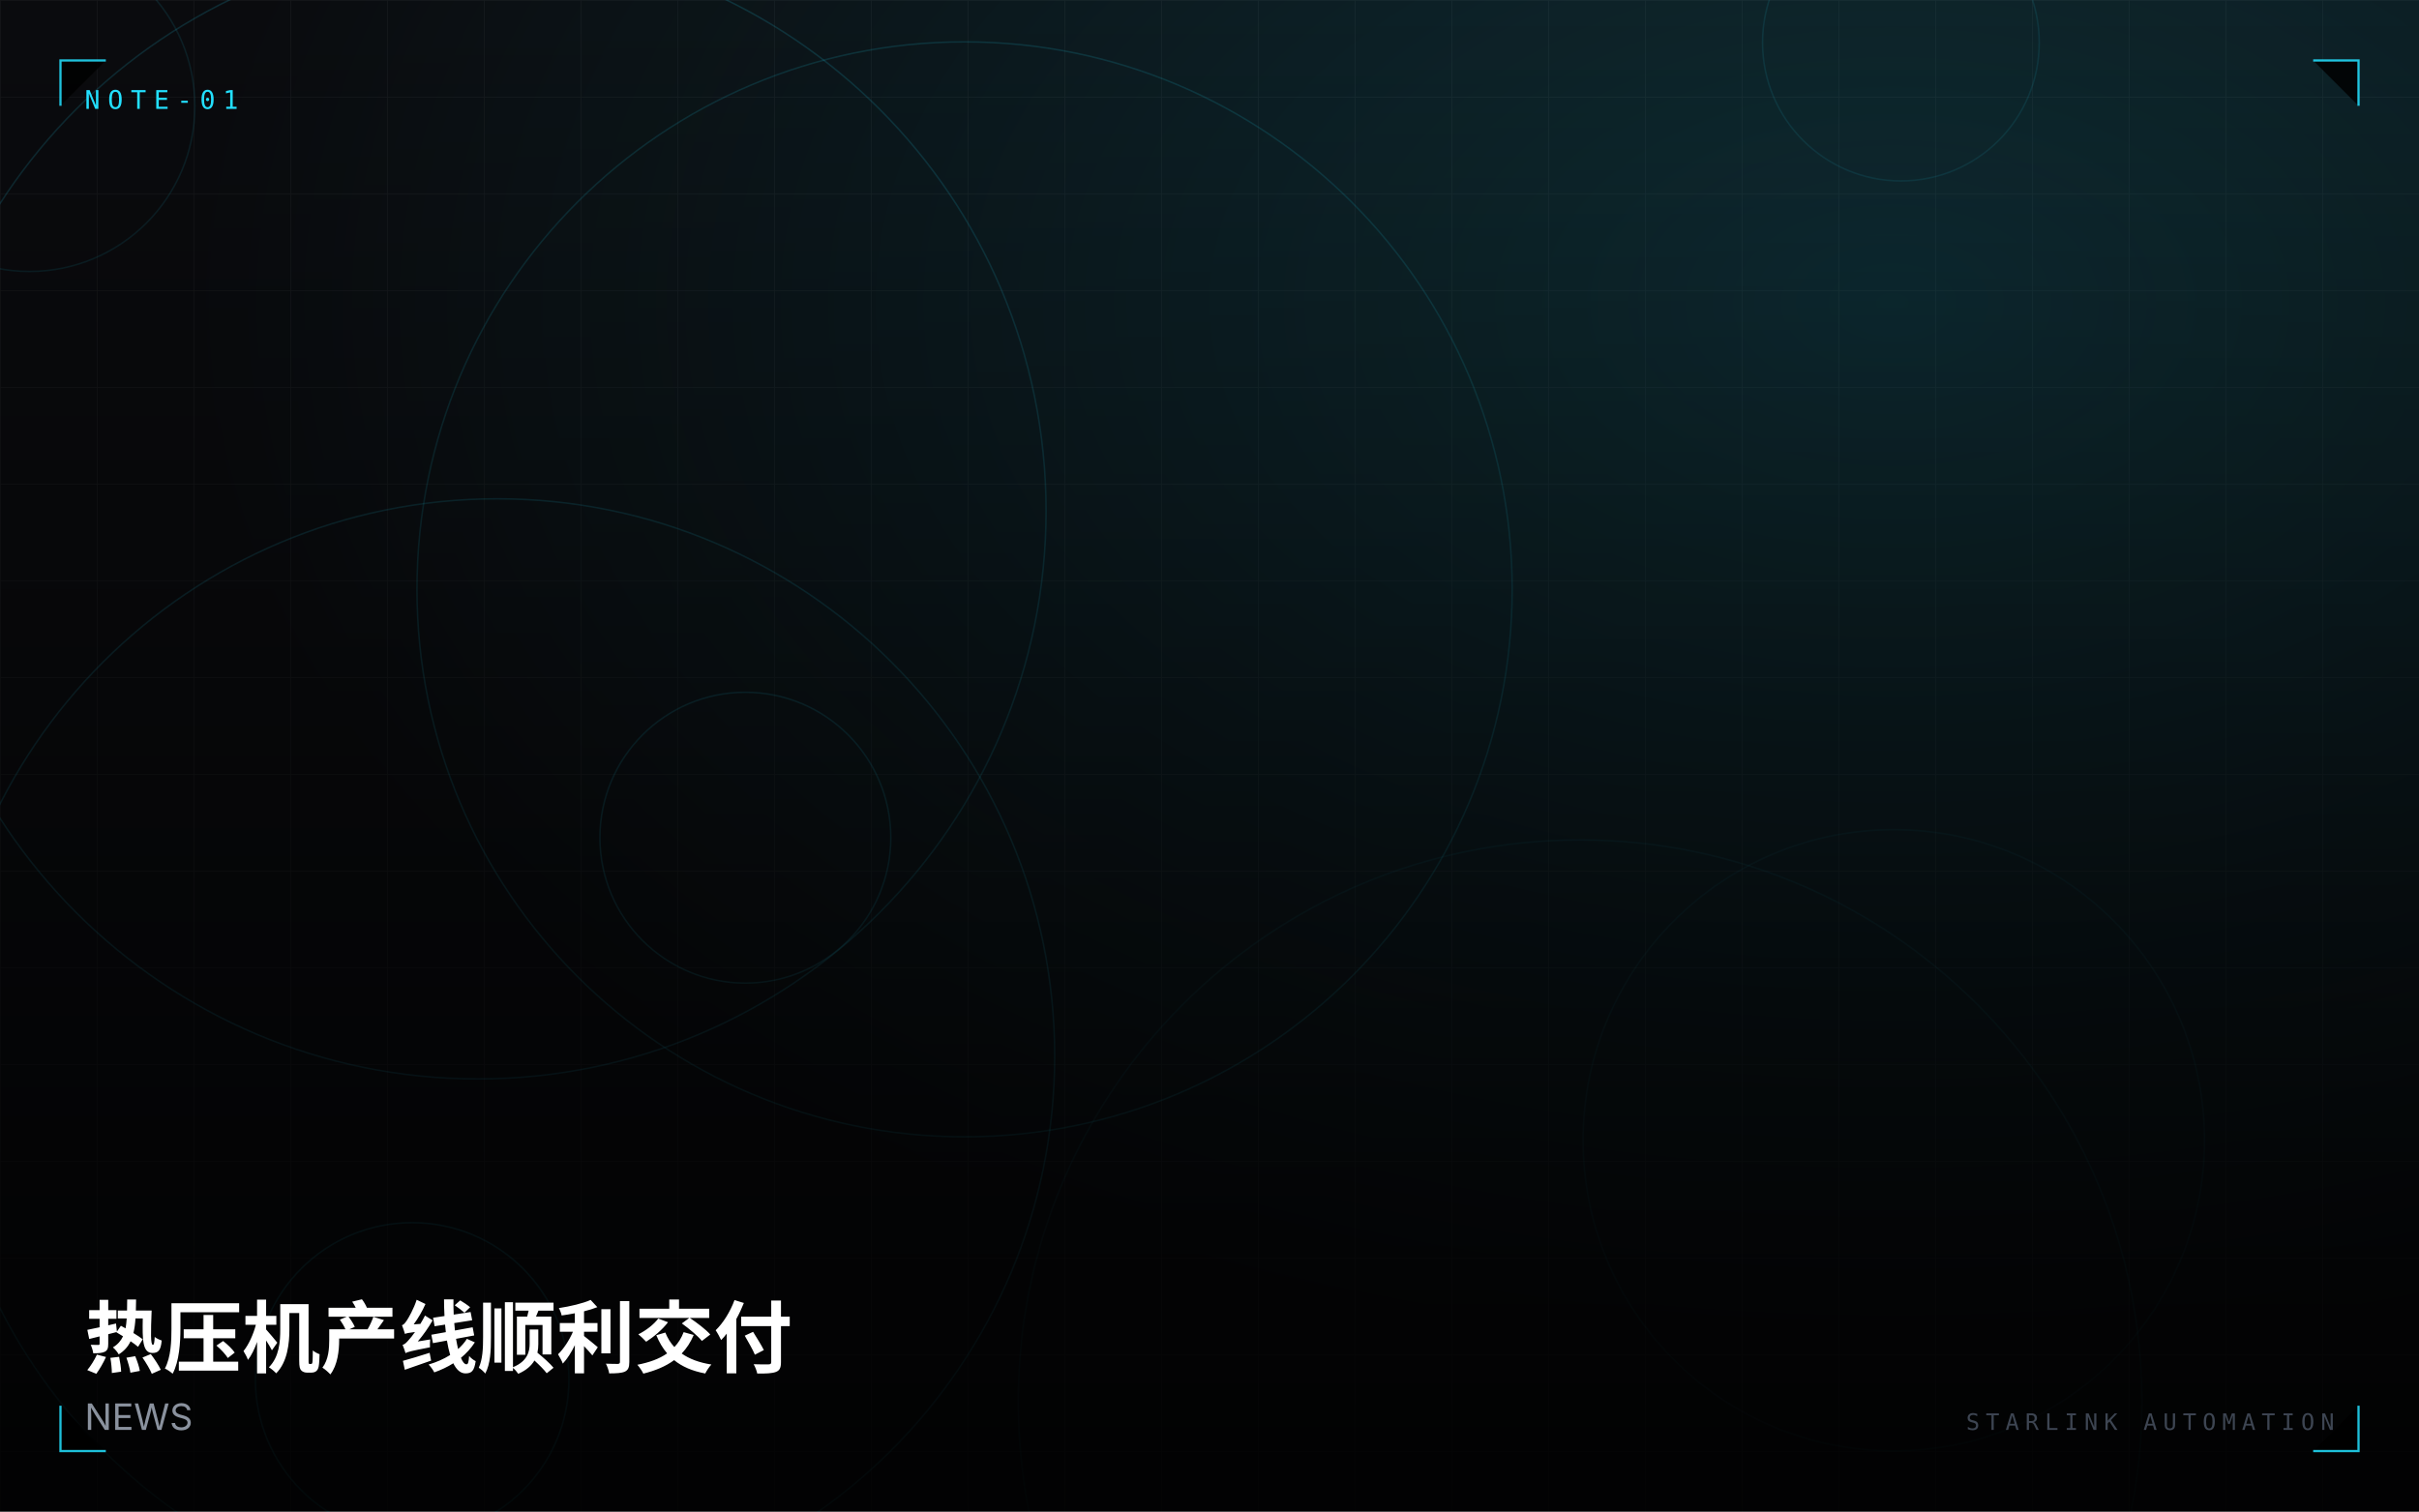
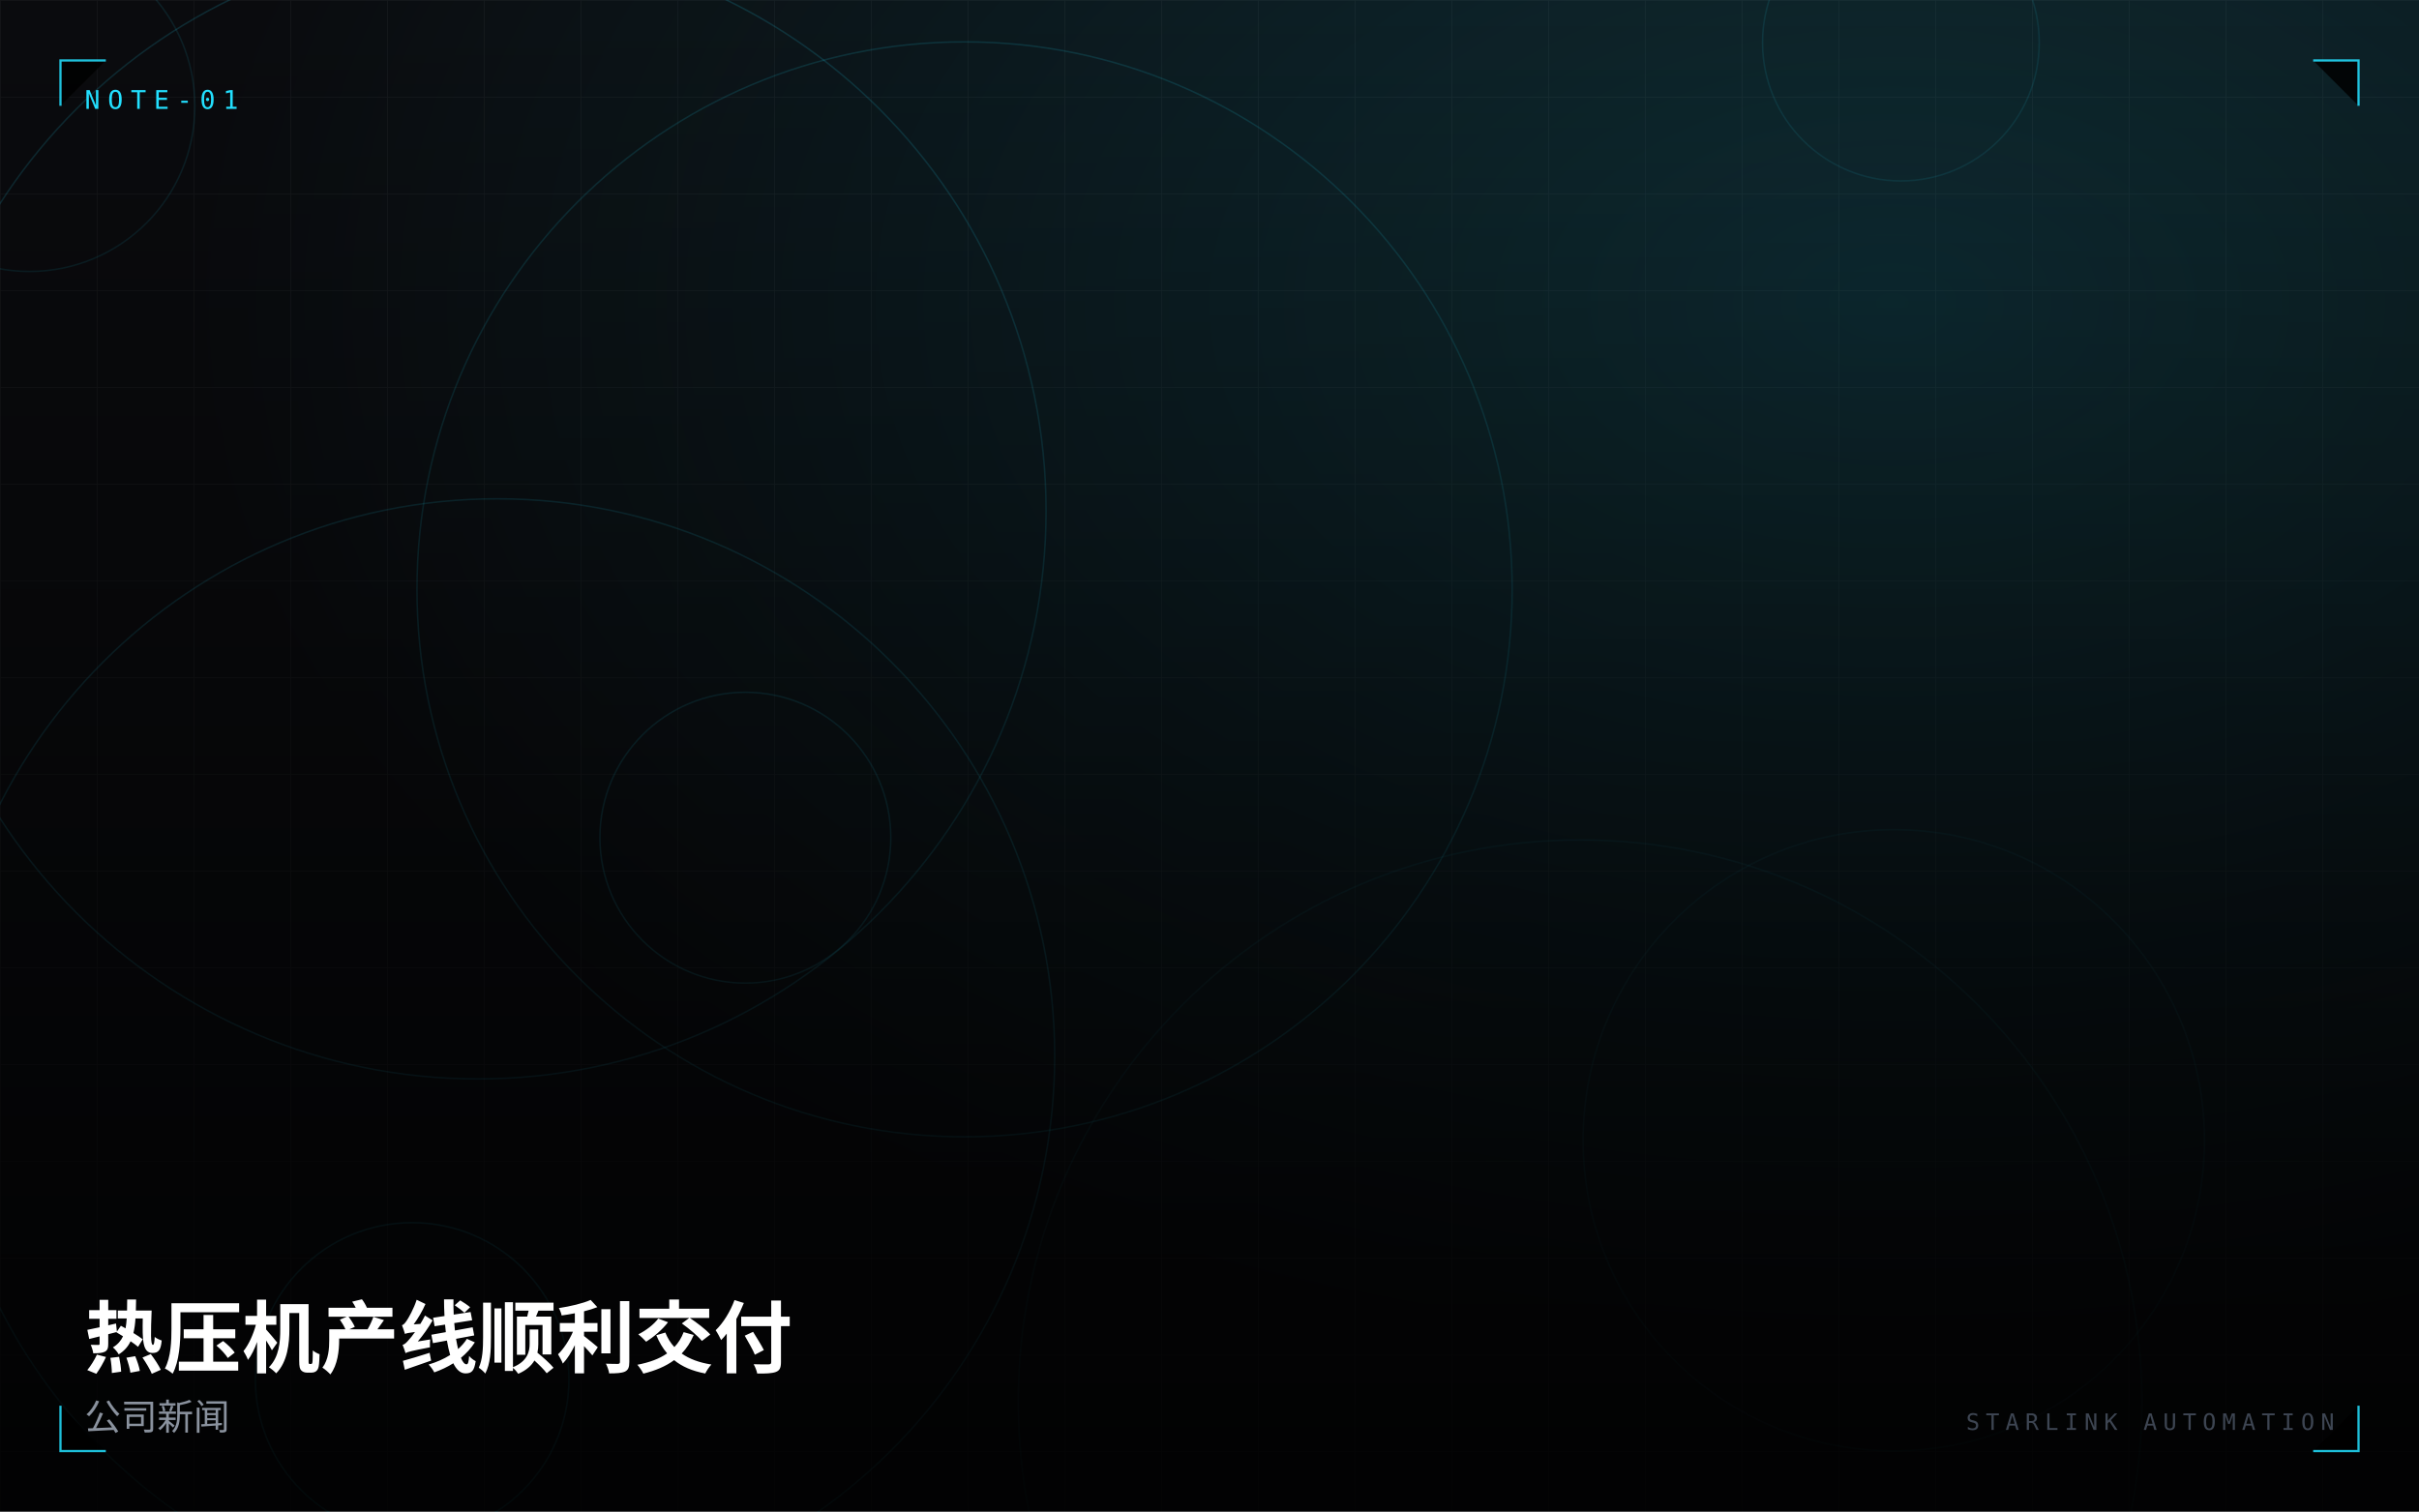
<svg xmlns="http://www.w3.org/2000/svg" width="1600" height="1000" viewBox="0 0 1600 1000" role="img" aria-label="热压机产线顺利交付">
  <defs>
    <pattern id="g" width="64" height="64" patternUnits="userSpaceOnUse">
      <path d="M64 0H0V64" fill="none" stroke="rgba(255,255,255,0.05)" stroke-width="1" />
    </pattern>
    <linearGradient id="v" x1="0" y1="0" x2="0" y2="1">
      <stop offset="0%" stop-color="#000000" stop-opacity="0" />
      <stop offset="100%" stop-color="#000000" stop-opacity="0.82" />
    </linearGradient>
    <radialGradient id="glow" cx="0.78" cy="0.2" r="0.7">
      <stop offset="0%" stop-color="#22e0ff" stop-opacity="0.16" />
      <stop offset="100%" stop-color="#22e0ff" stop-opacity="0" />
    </radialGradient>
  </defs>
  <rect width="1600" height="1000" fill="#0a0b0e" />
  <rect width="1600" height="1000" fill="url(#g)" />
  <rect width="1600" height="1000" fill="url(#glow)" />
  <circle cx="638.0" cy="389.9" r="362.2" fill="none" stroke="rgba(34,224,255,0.14)" stroke-width="1" />
  <circle cx="1252.6" cy="754.4" r="205.5" fill="none" stroke="rgba(34,224,255,0.06)" stroke-width="1" />
  <circle cx="1045.1" cy="927.3" r="371.6" fill="none" stroke="rgba(34,224,255,0.07)" stroke-width="1" />
  <circle cx="316.1" cy="338.0" r="375.8" fill="none" stroke="rgba(34,224,255,0.15)" stroke-width="1" />
  <circle cx="272.6" cy="912.6" r="103.7" fill="none" stroke="rgba(34,224,255,0.17)" stroke-width="1" />
  <circle cx="1257.3" cy="28.2" r="91.5" fill="none" stroke="rgba(34,224,255,0.10)" stroke-width="1" />
  <circle cx="328.9" cy="698.7" r="368.7" fill="none" stroke="rgba(34,224,255,0.15)" stroke-width="1" />
  <circle cx="19.5" cy="70.2" r="109.4" fill="none" stroke="rgba(34,224,255,0.10)" stroke-width="1" />
  <circle cx="493.0" cy="554.2" r="96.2" fill="none" stroke="rgba(34,224,255,0.15)" stroke-width="1" />
  <rect width="1600" height="1000" fill="url(#v)" />
  <g stroke="#22e0ff" stroke-width="1.5" opacity="0.85">
    <path d="M40 70V40H70" />
    <path d="M1530 40H1560V70" />
    <path d="M40 930V960H70" />
    <path d="M1530 960H1560V930" />
  </g>
  <text x="56" y="72" font-family="ui-monospace,SFMono-Regular,Menlo,monospace" font-size="17" letter-spacing="5" fill="#22e0ff">NOTE-01</text>
  <text x="56" y="904" font-family="-apple-system,'PingFang SC','Microsoft YaHei',sans-serif" font-size="52" font-weight="600" fill="#ffffff">热压机产线顺利交付</text>
-   <text x="56" y="946" font-family="-apple-system,'PingFang SC','Microsoft YaHei',sans-serif" font-size="24" fill="#8a929e">NEWS</text>
+   <text x="56" y="946" font-family="-apple-system,'PingFang SC','Microsoft YaHei',sans-serif" font-size="24" fill="#8a929e">公司新闻</text>
  <text x="1544" y="946" text-anchor="end" font-family="ui-monospace,SFMono-Regular,Menlo,monospace" font-size="15" letter-spacing="4" fill="#3d4552">STARLINK AUTOMATION</text>
</svg>
